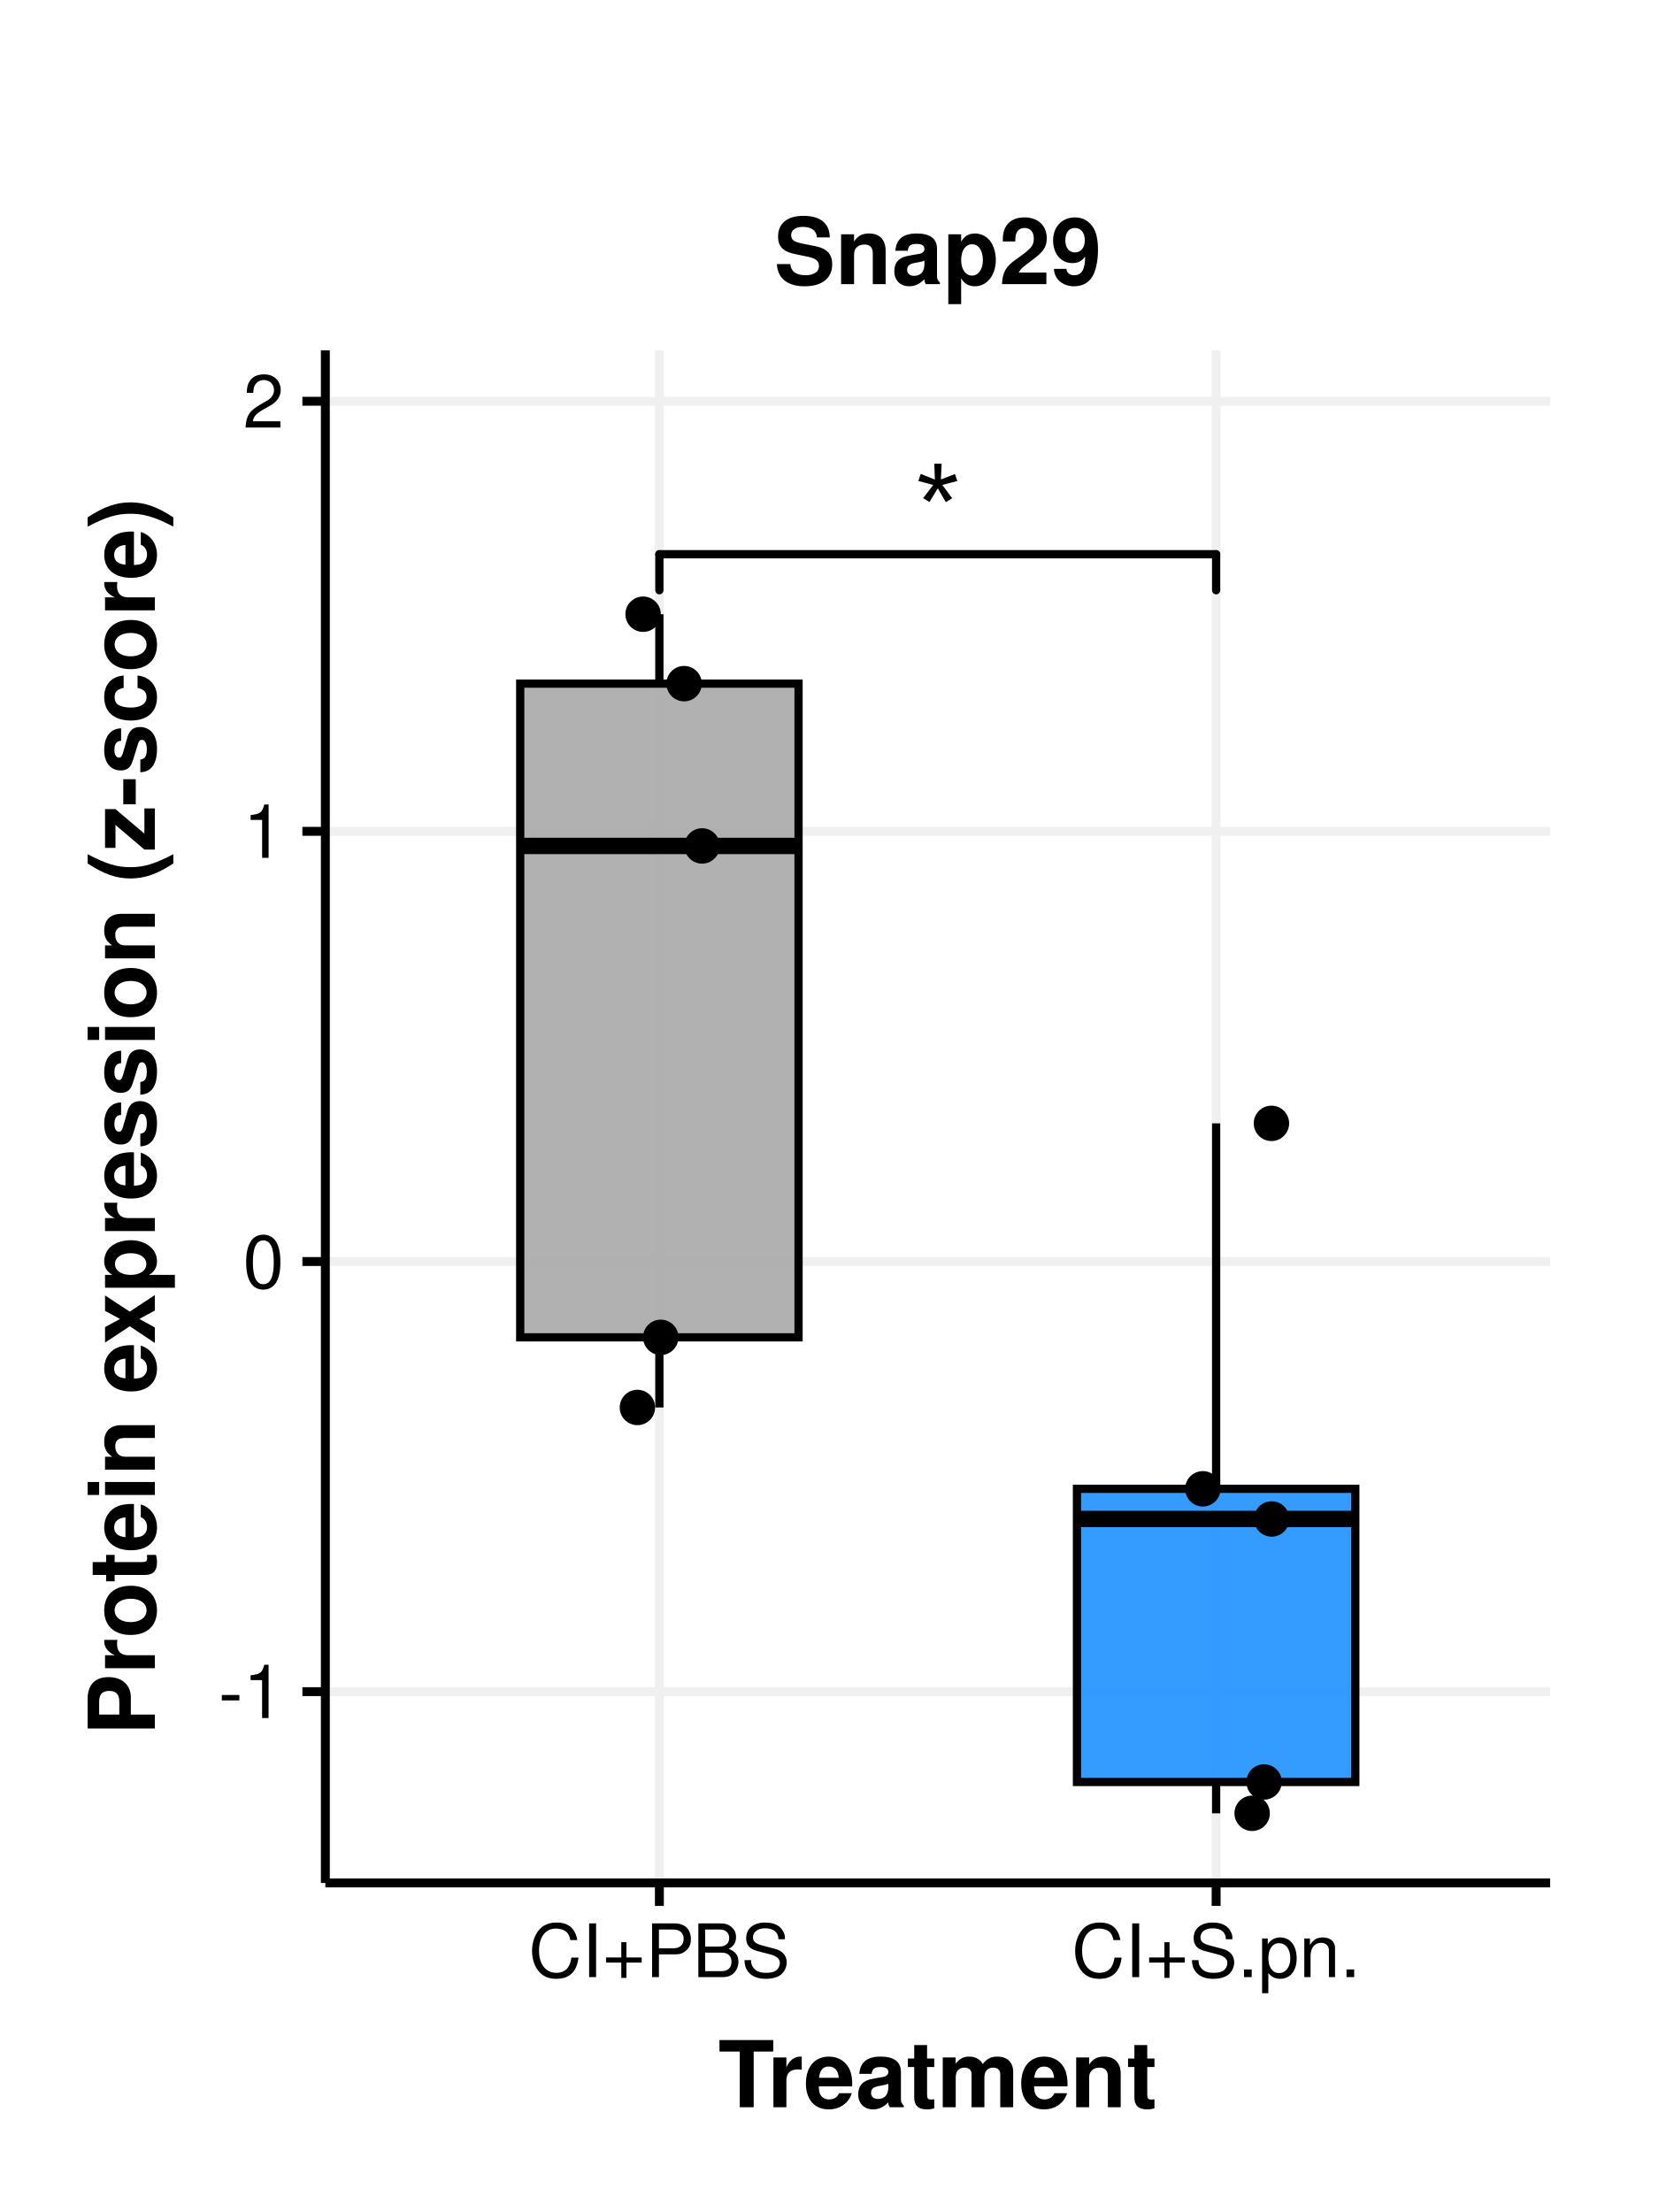
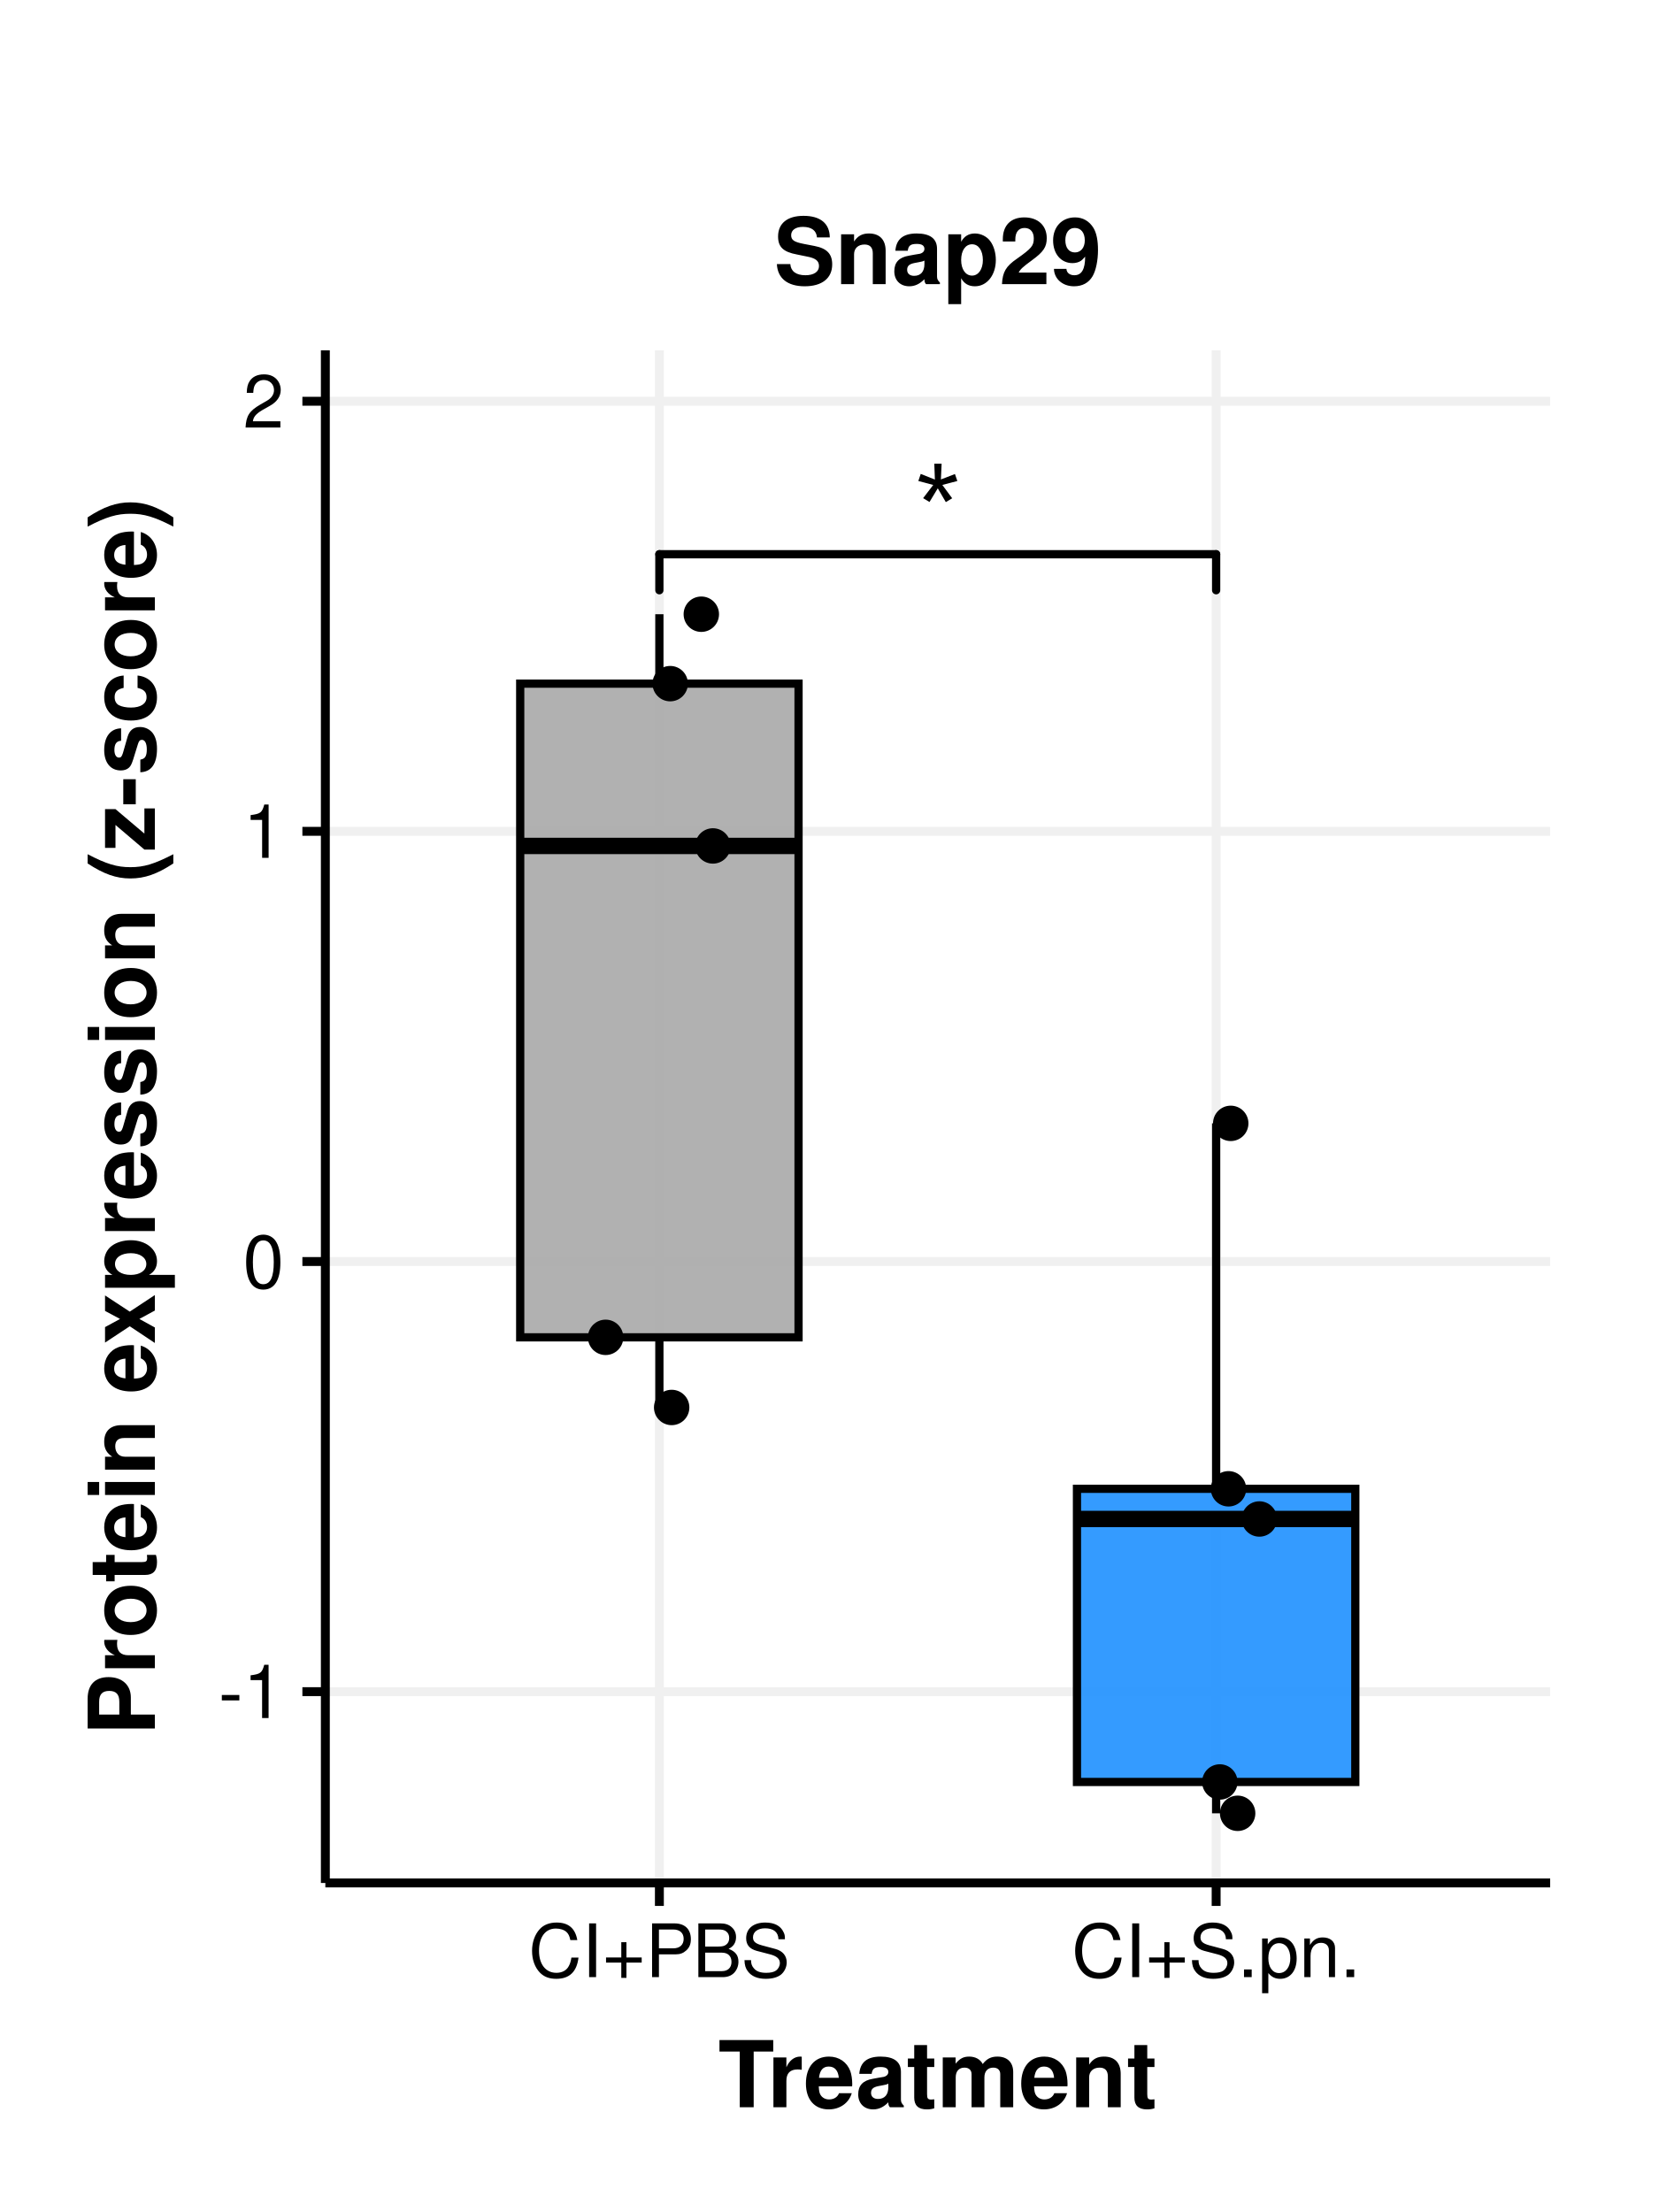
<svg xmlns="http://www.w3.org/2000/svg" class="svglite" width="216.00pt" height="288.00pt" viewBox="0 0 216.00 288.00">
  <defs>
    <style type="text/css">
    .svglite line, .svglite polyline, .svglite polygon, .svglite path, .svglite rect, .svglite circle {
      fill: none;
      stroke: #000000;
      stroke-linecap: round;
      stroke-linejoin: round;
      stroke-miterlimit: 10.00;
    }
    .svglite text {
      white-space: pre;
    }
  </style>
  </defs>
  <rect width="100%" height="100%" style="stroke: none; fill: #FFFFFF;" />
  <defs>
    <clipPath id="cpMC4wMHwyMTYuMDB8MC4wMHwyODguMDA=">
      <rect x="0.00" y="0.00" width="216.00" height="288.00" />
    </clipPath>
  </defs>
  <g clip-path="url(#cpMC4wMHwyMTYuMDB8MC4wMHwyODguMDA=)">
    <rect x="0.00" y="0.00" width="216.00" height="288.00" style="stroke-width: 1.16; stroke: none; fill: #FFFFFF;" />
  </g>
  <defs>
    <clipPath id="cpNDIuMzZ8MjAxLjgzfDQ1LjYxfDI0NS4xNg==">
      <rect x="42.36" y="45.61" width="159.46" height="199.55" />
    </clipPath>
  </defs>
  <g clip-path="url(#cpNDIuMzZ8MjAxLjgzfDQ1LjYxfDI0NS4xNg==)">
    <rect x="42.36" y="45.61" width="159.46" height="199.55" style="stroke-width: 1.16; stroke: none; fill: #FFFFFF;" />
    <polyline points="42.36,220.25 201.83,220.25 " style="stroke-width: 1.16; stroke: #F0F0F0; stroke-linecap: butt;" />
    <polyline points="42.36,164.25 201.83,164.25 " style="stroke-width: 1.16; stroke: #F0F0F0; stroke-linecap: butt;" />
    <polyline points="42.36,108.24 201.83,108.24 " style="stroke-width: 1.16; stroke: #F0F0F0; stroke-linecap: butt;" />
    <polyline points="42.36,52.24 201.83,52.24 " style="stroke-width: 1.16; stroke: #F0F0F0; stroke-linecap: butt;" />
    <polyline points="85.85,245.16 85.85,45.61 " style="stroke-width: 1.16; stroke: #F0F0F0; stroke-linecap: butt;" />
    <polyline points="158.34,245.16 158.34,45.61 " style="stroke-width: 1.16; stroke: #F0F0F0; stroke-linecap: butt;" />
    <text x="122.10" y="70.17" text-anchor="middle" style="font-size: 14.23px; font-family: &quot;Arial&quot;;" textLength="5.54px" lengthAdjust="spacingAndGlyphs">*</text>
    <line x1="85.85" y1="76.85" x2="85.85" y2="72.16" style="stroke-width: 1.07;" />
    <line x1="85.85" y1="72.16" x2="158.34" y2="72.16" style="stroke-width: 1.07;" />
    <line x1="158.34" y1="72.16" x2="158.34" y2="76.85" style="stroke-width: 1.07;" />
    <line x1="85.85" y1="89.01" x2="85.85" y2="79.97" style="stroke-width: 1.07; stroke-linecap: butt;" />
    <line x1="85.85" y1="174.12" x2="85.85" y2="183.25" style="stroke-width: 1.07; stroke-linecap: butt;" />
    <polygon points="67.73,89.01 67.73,174.12 103.97,174.12 103.97,89.01 67.73,89.01 " style="stroke-width: 1.07; stroke-linecap: butt; stroke-linejoin: miter; fill: #A9A9A9; fill-opacity: 0.90;" />
    <line x1="67.73" y1="110.14" x2="103.97" y2="110.14" style="stroke-width: 2.13; stroke-linecap: butt; stroke-linejoin: miter;" />
    <line x1="158.34" y1="193.84" x2="158.34" y2="146.26" style="stroke-width: 1.07; stroke-linecap: butt;" />
    <line x1="158.34" y1="232.01" x2="158.34" y2="236.09" style="stroke-width: 1.07; stroke-linecap: butt;" />
    <polygon points="140.22,193.84 140.22,232.01 176.46,232.01 176.46,193.84 140.22,193.84 " style="stroke-width: 1.07; stroke-linecap: butt; stroke-linejoin: miter; fill: #1E90FF; fill-opacity: 0.90;" />
    <line x1="140.22" y1="197.77" x2="176.46" y2="197.77" style="stroke-width: 2.13; stroke-linecap: butt; stroke-linejoin: miter;" />
-     <circle cx="91.41" cy="110.14" r="1.95" style="stroke-width: 0.71; fill: #000000;" />
-     <circle cx="83.73" cy="79.97" r="1.95" style="stroke-width: 0.71; fill: #000000;" />
-     <circle cx="89.07" cy="89.01" r="1.95" style="stroke-width: 0.71; fill: #000000;" />
-     <circle cx="86.03" cy="174.12" r="1.95" style="stroke-width: 0.71; fill: #000000;" />
-     <circle cx="82.99" cy="183.25" r="1.95" style="stroke-width: 0.71; fill: #000000;" />
-     <circle cx="165.57" cy="197.77" r="1.95" style="stroke-width: 0.71; fill: #000000;" />
-     <circle cx="164.58" cy="232.01" r="1.95" style="stroke-width: 0.71; fill: #000000;" />
-     <circle cx="163.03" cy="236.09" r="1.95" style="stroke-width: 0.71; fill: #000000;" />
-     <circle cx="156.61" cy="193.84" r="1.95" style="stroke-width: 0.71; fill: #000000;" />
-     <circle cx="165.54" cy="146.26" r="1.95" style="stroke-width: 0.71; fill: #000000;" />
+     <circle cx="92.82" cy="110.14" r="1.95" style="stroke-width: 0.71; fill: #000000;" />
+     <circle cx="91.31" cy="79.97" r="1.95" style="stroke-width: 0.71; fill: #000000;" />
+     <circle cx="87.26" cy="89.01" r="1.95" style="stroke-width: 0.71; fill: #000000;" />
+     <circle cx="78.85" cy="174.12" r="1.95" style="stroke-width: 0.71; fill: #000000;" />
+     <circle cx="87.45" cy="183.25" r="1.95" style="stroke-width: 0.71; fill: #000000;" />
+     <circle cx="163.97" cy="197.77" r="1.95" style="stroke-width: 0.71; fill: #000000;" />
+     <circle cx="158.82" cy="232.01" r="1.95" style="stroke-width: 0.71; fill: #000000;" />
+     <circle cx="161.14" cy="236.09" r="1.95" style="stroke-width: 0.71; fill: #000000;" />
+     <circle cx="159.95" cy="193.84" r="1.95" style="stroke-width: 0.71; fill: #000000;" />
+     <circle cx="160.24" cy="146.26" r="1.95" style="stroke-width: 0.71; fill: #000000;" />
    <rect x="42.36" y="45.61" width="159.46" height="199.55" style="stroke-width: 1.16; stroke: none;" />
  </g>
  <g clip-path="url(#cpMC4wMHwyMTYuMDB8MC4wMHwyODguMDA=)">
    <polyline points="42.36,245.16 42.36,45.61 " style="stroke-width: 1.16; stroke-linecap: butt;" />
    <text x="36.98" y="223.69" text-anchor="end" style="font-size: 9.60px; font-family: &quot;Helvetica&quot;;" textLength="8.53px" lengthAdjust="spacingAndGlyphs">-1</text>
    <text x="36.98" y="167.69" text-anchor="end" style="font-size: 9.60px; font-family: &quot;Helvetica&quot;;" textLength="5.34px" lengthAdjust="spacingAndGlyphs">0</text>
    <text x="36.98" y="111.69" text-anchor="end" style="font-size: 9.60px; font-family: &quot;Helvetica&quot;;" textLength="5.34px" lengthAdjust="spacingAndGlyphs">1</text>
    <text x="36.98" y="55.68" text-anchor="end" style="font-size: 9.60px; font-family: &quot;Helvetica&quot;;" textLength="5.34px" lengthAdjust="spacingAndGlyphs">2</text>
    <polyline points="39.37,220.25 42.36,220.25 " style="stroke-width: 1.16; stroke-linecap: butt;" />
    <polyline points="39.37,164.25 42.36,164.25 " style="stroke-width: 1.16; stroke-linecap: butt;" />
    <polyline points="39.37,108.24 42.36,108.24 " style="stroke-width: 1.16; stroke-linecap: butt;" />
    <polyline points="39.37,52.24 42.36,52.24 " style="stroke-width: 1.16; stroke-linecap: butt;" />
    <polyline points="42.36,245.16 201.83,245.16 " style="stroke-width: 1.16; stroke-linecap: butt;" />
    <polyline points="85.85,248.15 85.85,245.16 " style="stroke-width: 1.16; stroke-linecap: butt;" />
    <polyline points="158.34,248.15 158.34,245.16 " style="stroke-width: 1.16; stroke-linecap: butt;" />
    <text x="85.85" y="257.42" text-anchor="middle" style="font-size: 9.60px; font-family: &quot;Helvetica&quot;;" textLength="34.39px" lengthAdjust="spacingAndGlyphs">CI+PBS</text>
    <text x="158.34" y="257.42" text-anchor="middle" style="font-size: 9.60px; font-family: &quot;Helvetica&quot;;" textLength="37.59px" lengthAdjust="spacingAndGlyphs">CI+S.pn.</text>
    <text x="122.10" y="274.36" text-anchor="middle" style="font-size: 12.00px; font-weight: bold; font-family: &quot;Helvetica&quot;;" textLength="58.02px" lengthAdjust="spacingAndGlyphs">Treatment</text>
    <text transform="translate(20.16,145.39) rotate(-90)" text-anchor="middle" style="font-size: 12.00px; font-weight: bold; font-family: &quot;Helvetica&quot;;" textLength="161.39px" lengthAdjust="spacingAndGlyphs">Protein expression (z-score)</text>
    <text x="122.10" y="36.99" text-anchor="middle" style="font-size: 12.00px; font-weight: bold; font-family: &quot;Helvetica&quot;;" textLength="42.69px" lengthAdjust="spacingAndGlyphs">Snap29</text>
  </g>
</svg>
